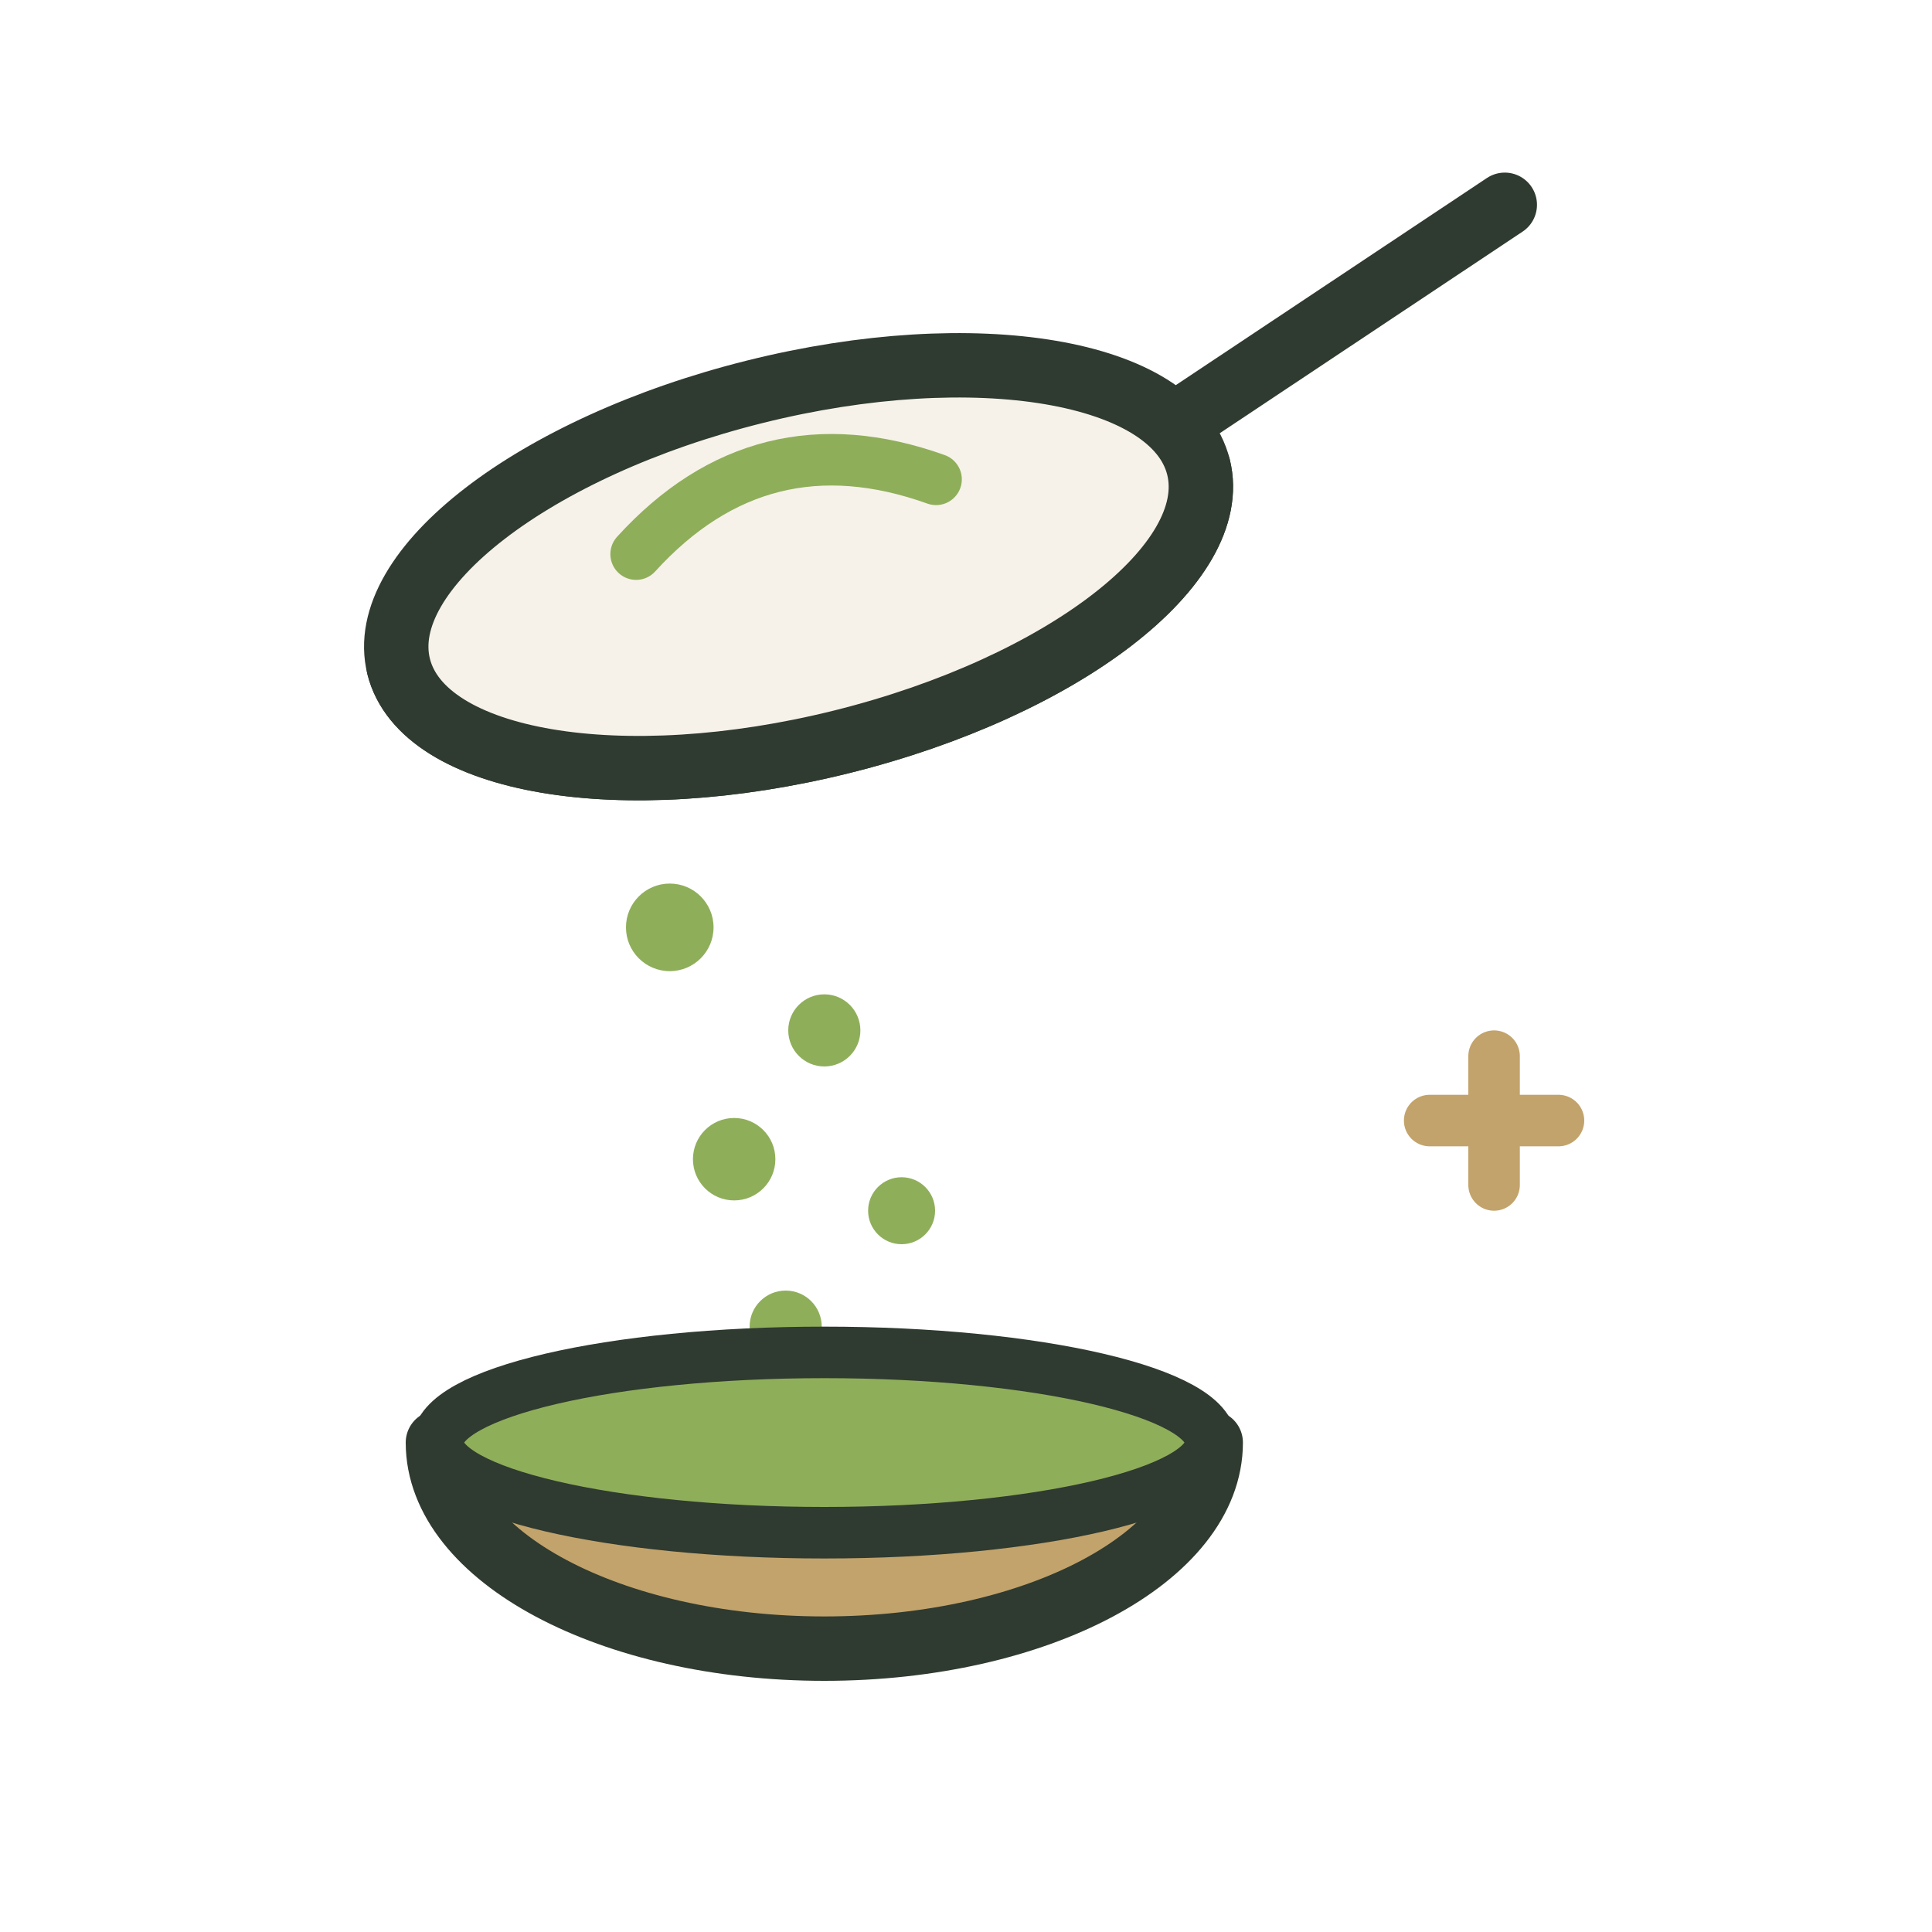
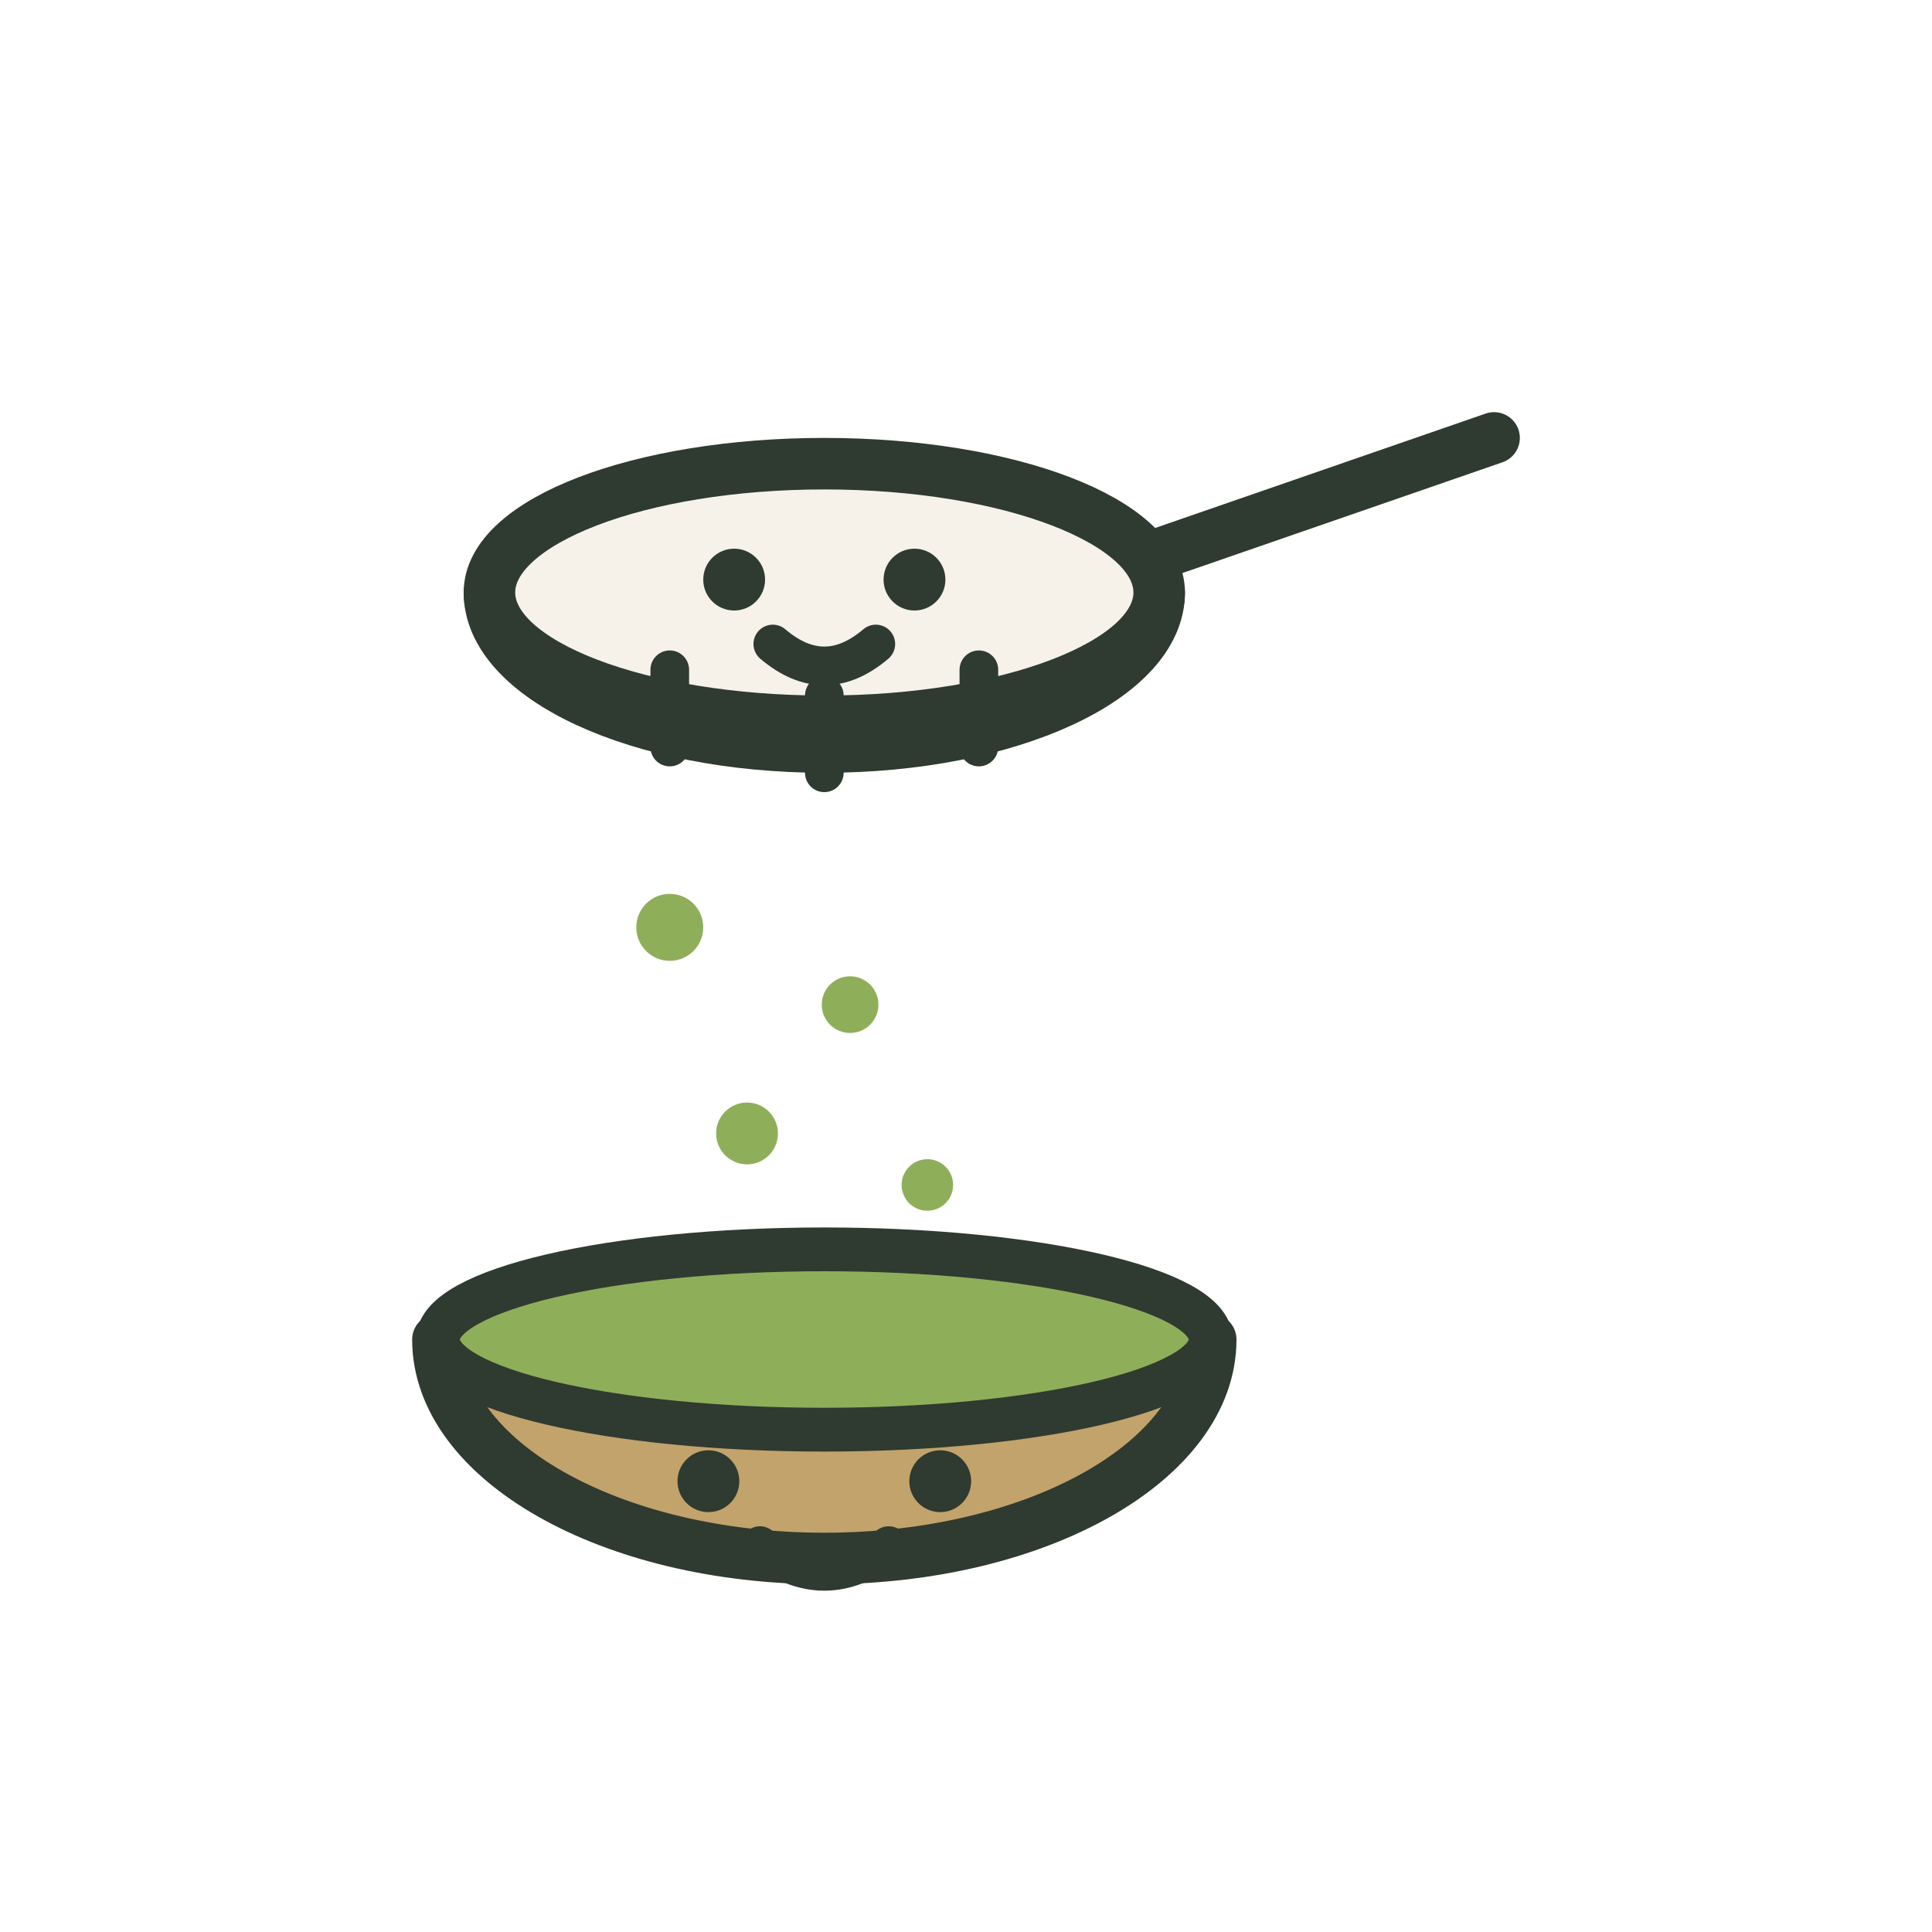
- <svg xmlns="http://www.w3.org/2000/svg" viewBox="0 0 150 150" fill="none" role="img" aria-label="Cartoon sieve sprinkling matcha powder into a bowl">
-   <g stroke="#2f3a30" stroke-width="5" stroke-linecap="round" stroke-linejoin="round">
-     <g transform="rotate(-14 62 44)">
-       <path d="M30 44 a32 14 0 0 0 64 0 Z" fill="#ece5d6" />
-       <ellipse cx="62" cy="44" rx="32" ry="14" fill="#f6f2e9" />
-       <path d="M50 40 q12 -8 24 0" stroke-width="4" stroke="#8fae5a" fill="none" />
-       <line x1="94" y1="40" x2="122" y2="30" />
-     </g>
+ <svg xmlns="http://www.w3.org/2000/svg" viewBox="0 0 150 150" fill="none" role="img" aria-label="A smiling sieve sprinkling matcha confetti into a delighted bowl">
+   <g stroke="#2f3a30" stroke-width="4" stroke-linecap="round" stroke-linejoin="round">
+     <path d="M38 46 a26 12 0 0 0 52 0 Z" fill="#ece5d6" />
+     <ellipse cx="64" cy="46" rx="26" ry="10" fill="#f6f2e9" />
+     <line x1="90" y1="43" x2="116" y2="34" />
+     <line x1="52" y1="52" x2="52" y2="58" stroke-width="3" />
+     <line x1="64" y1="54" x2="64" y2="60" stroke-width="3" />
+     <line x1="76" y1="52" x2="76" y2="58" stroke-width="3" />
  </g>
+   <circle cx="57" cy="45" r="2.4" fill="#2f3a30" />
+   <circle cx="71" cy="45" r="2.4" fill="#2f3a30" />
+   <path d="M60 50 q4 3.4 8 0" stroke="#2f3a30" stroke-width="3" stroke-linecap="round" fill="none" />
  <g fill="#8fae5a">
-     <circle cx="52" cy="72" r="3.4" />
-     <circle cx="64" cy="80" r="2.8" />
-     <circle cx="57" cy="90" r="3.2" />
-     <circle cx="70" cy="94" r="2.6" />
-     <circle cx="61" cy="103" r="2.8" />
+     <circle cx="52" cy="72" r="2.6" />
+     <circle cx="66" cy="78" r="2.2" />
+     <circle cx="58" cy="88" r="2.4" />
+     <circle cx="72" cy="92" r="2" />
  </g>
-   <g stroke="#2f3a30" stroke-width="5" stroke-linecap="round" stroke-linejoin="round">
-     <path d="M34 112 a30 16 0 0 0 60 0 Z" fill="#c2a36b" />
-     <ellipse cx="64" cy="112" rx="30" ry="7" fill="#8fae5a" stroke-width="4" />
+   <g stroke="#2f3a30" stroke-width="4" stroke-linecap="round" stroke-linejoin="round">
+     <path d="M34 104 a30 17 0 0 0 60 0 Z" fill="#c2a36b" />
+     <ellipse cx="64" cy="104" rx="30" ry="7" fill="#8fae5a" stroke-width="3.4" />
  </g>
-   <g stroke="#c2a36b" stroke-width="4" stroke-linecap="round">
-     <path d="M116 82 v10 M111 87 h10" />
-   </g>
+   <circle cx="55" cy="115" r="2.4" fill="#2f3a30" />
+   <circle cx="73" cy="115" r="2.4" fill="#2f3a30" />
+   <path d="M59 120 q5 4 10 0" stroke="#2f3a30" stroke-width="3" stroke-linecap="round" fill="none" />
</svg>
